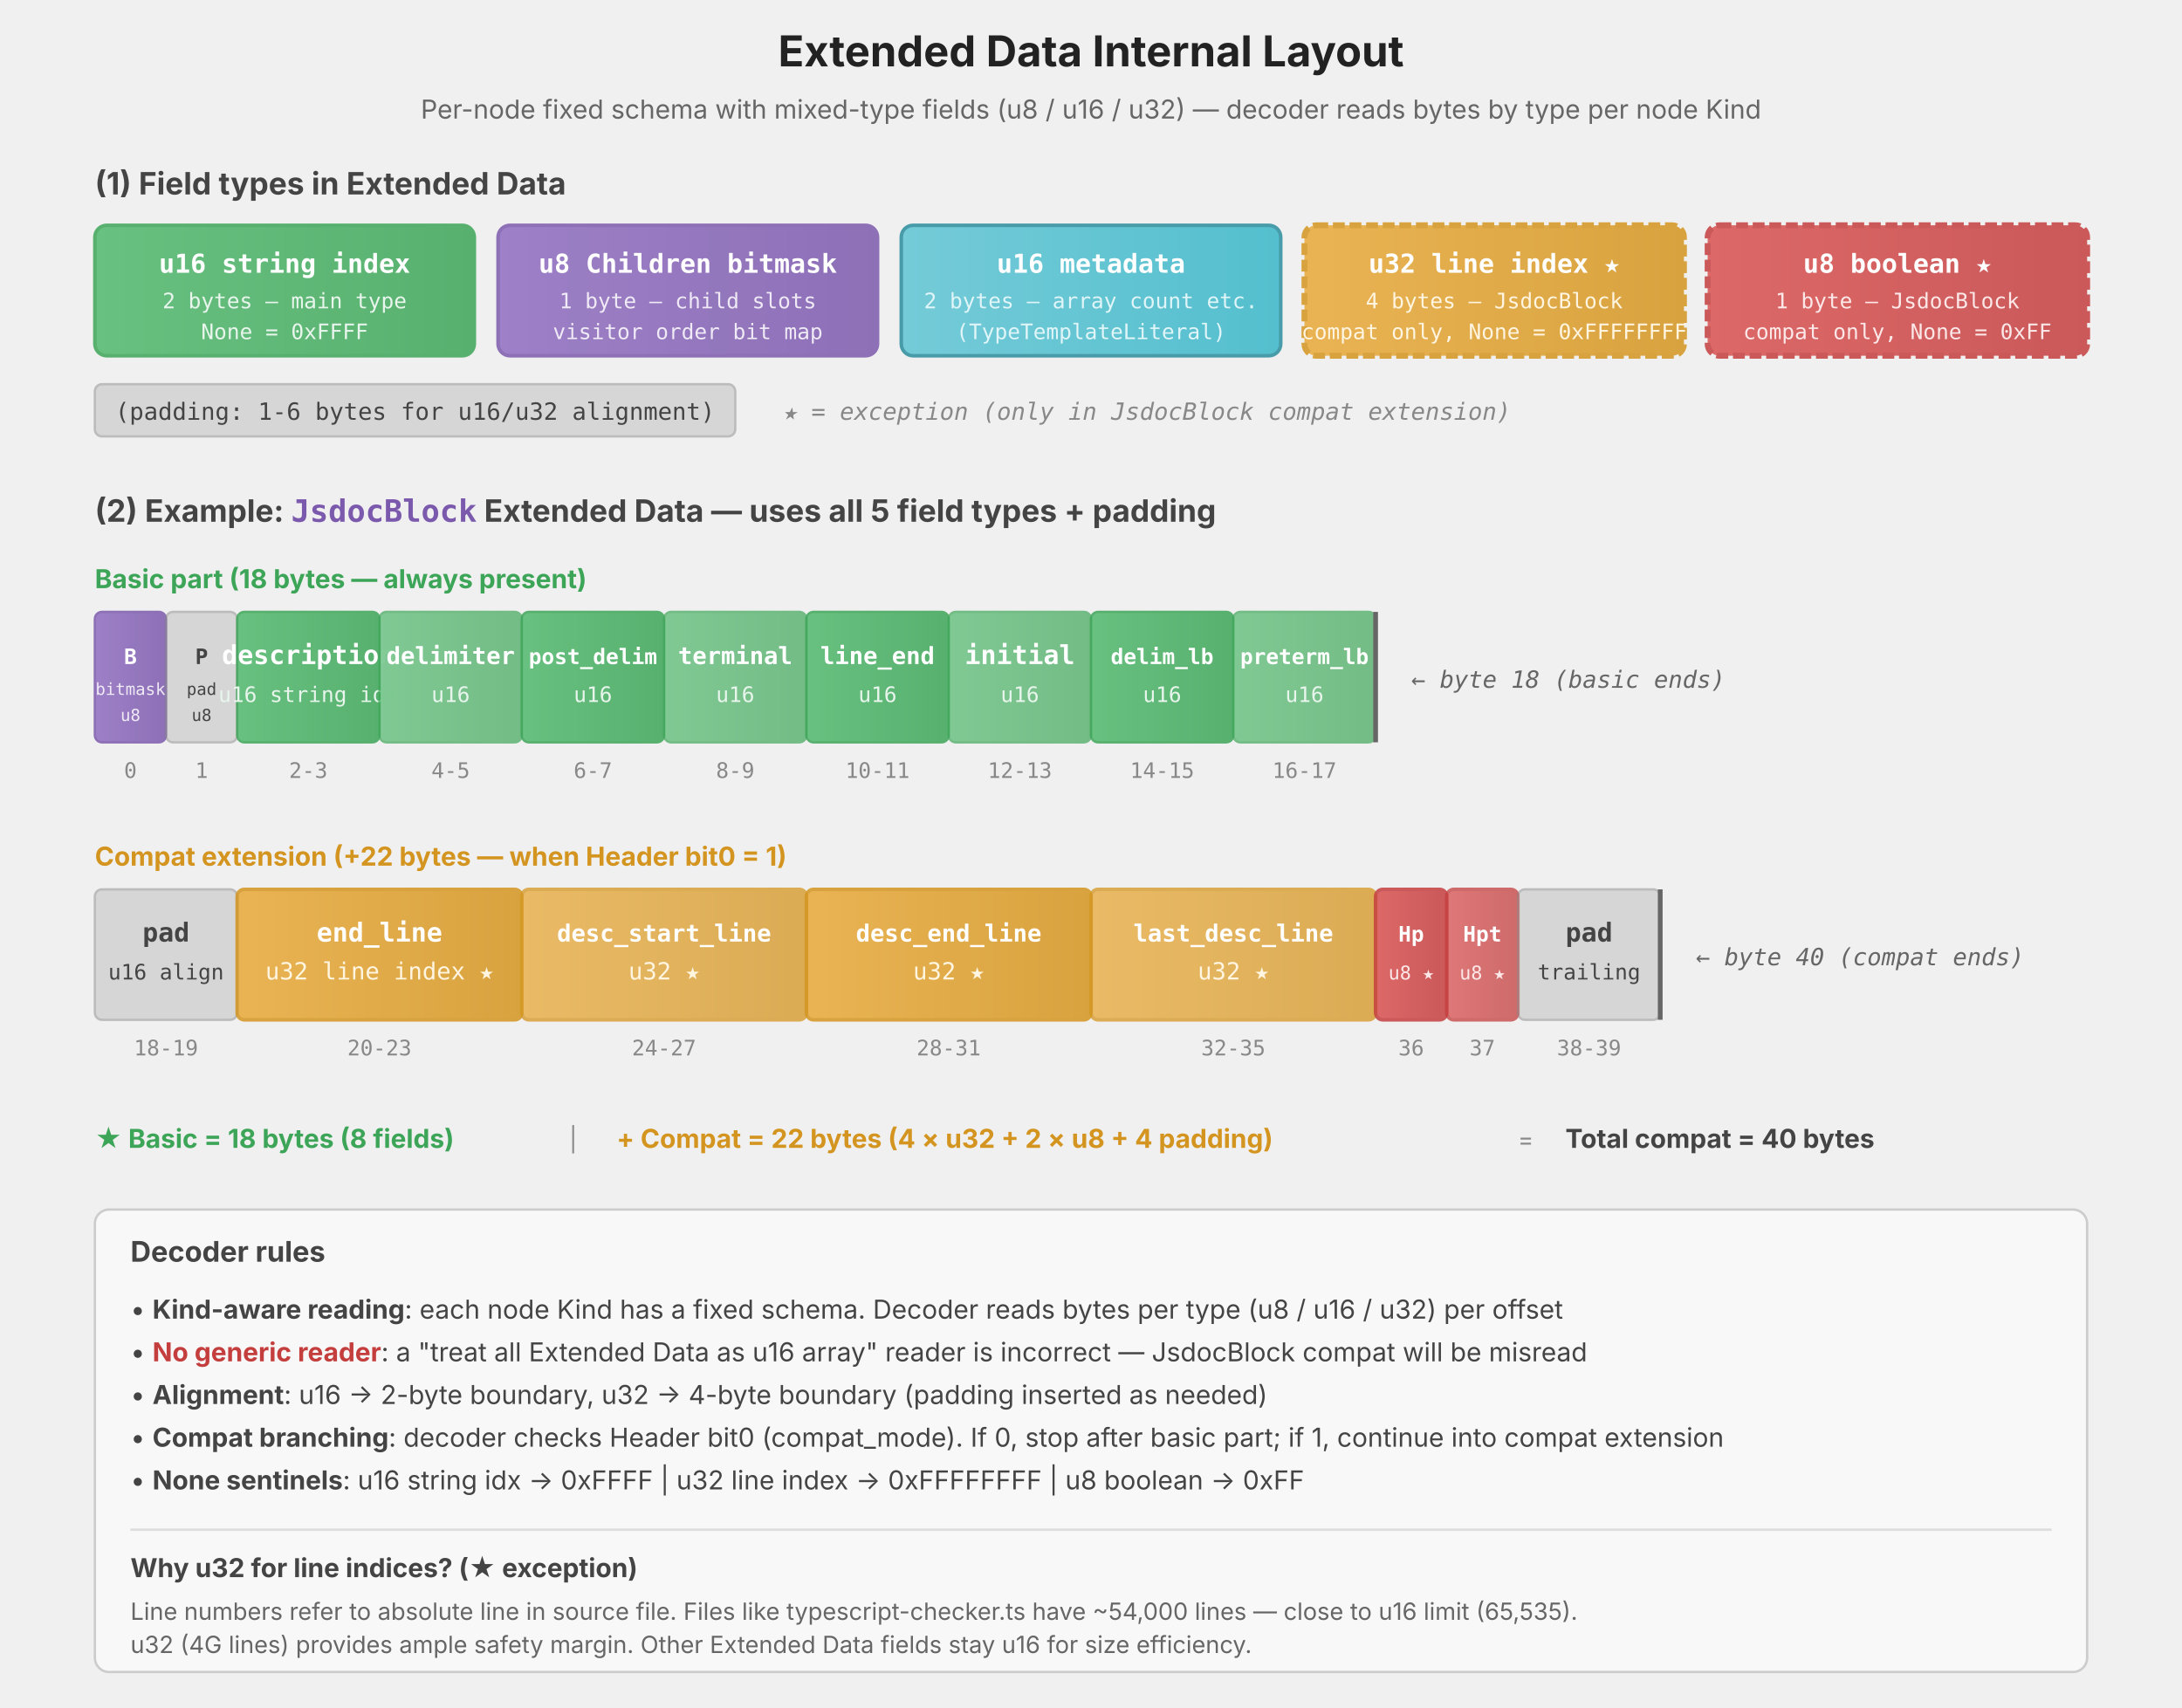
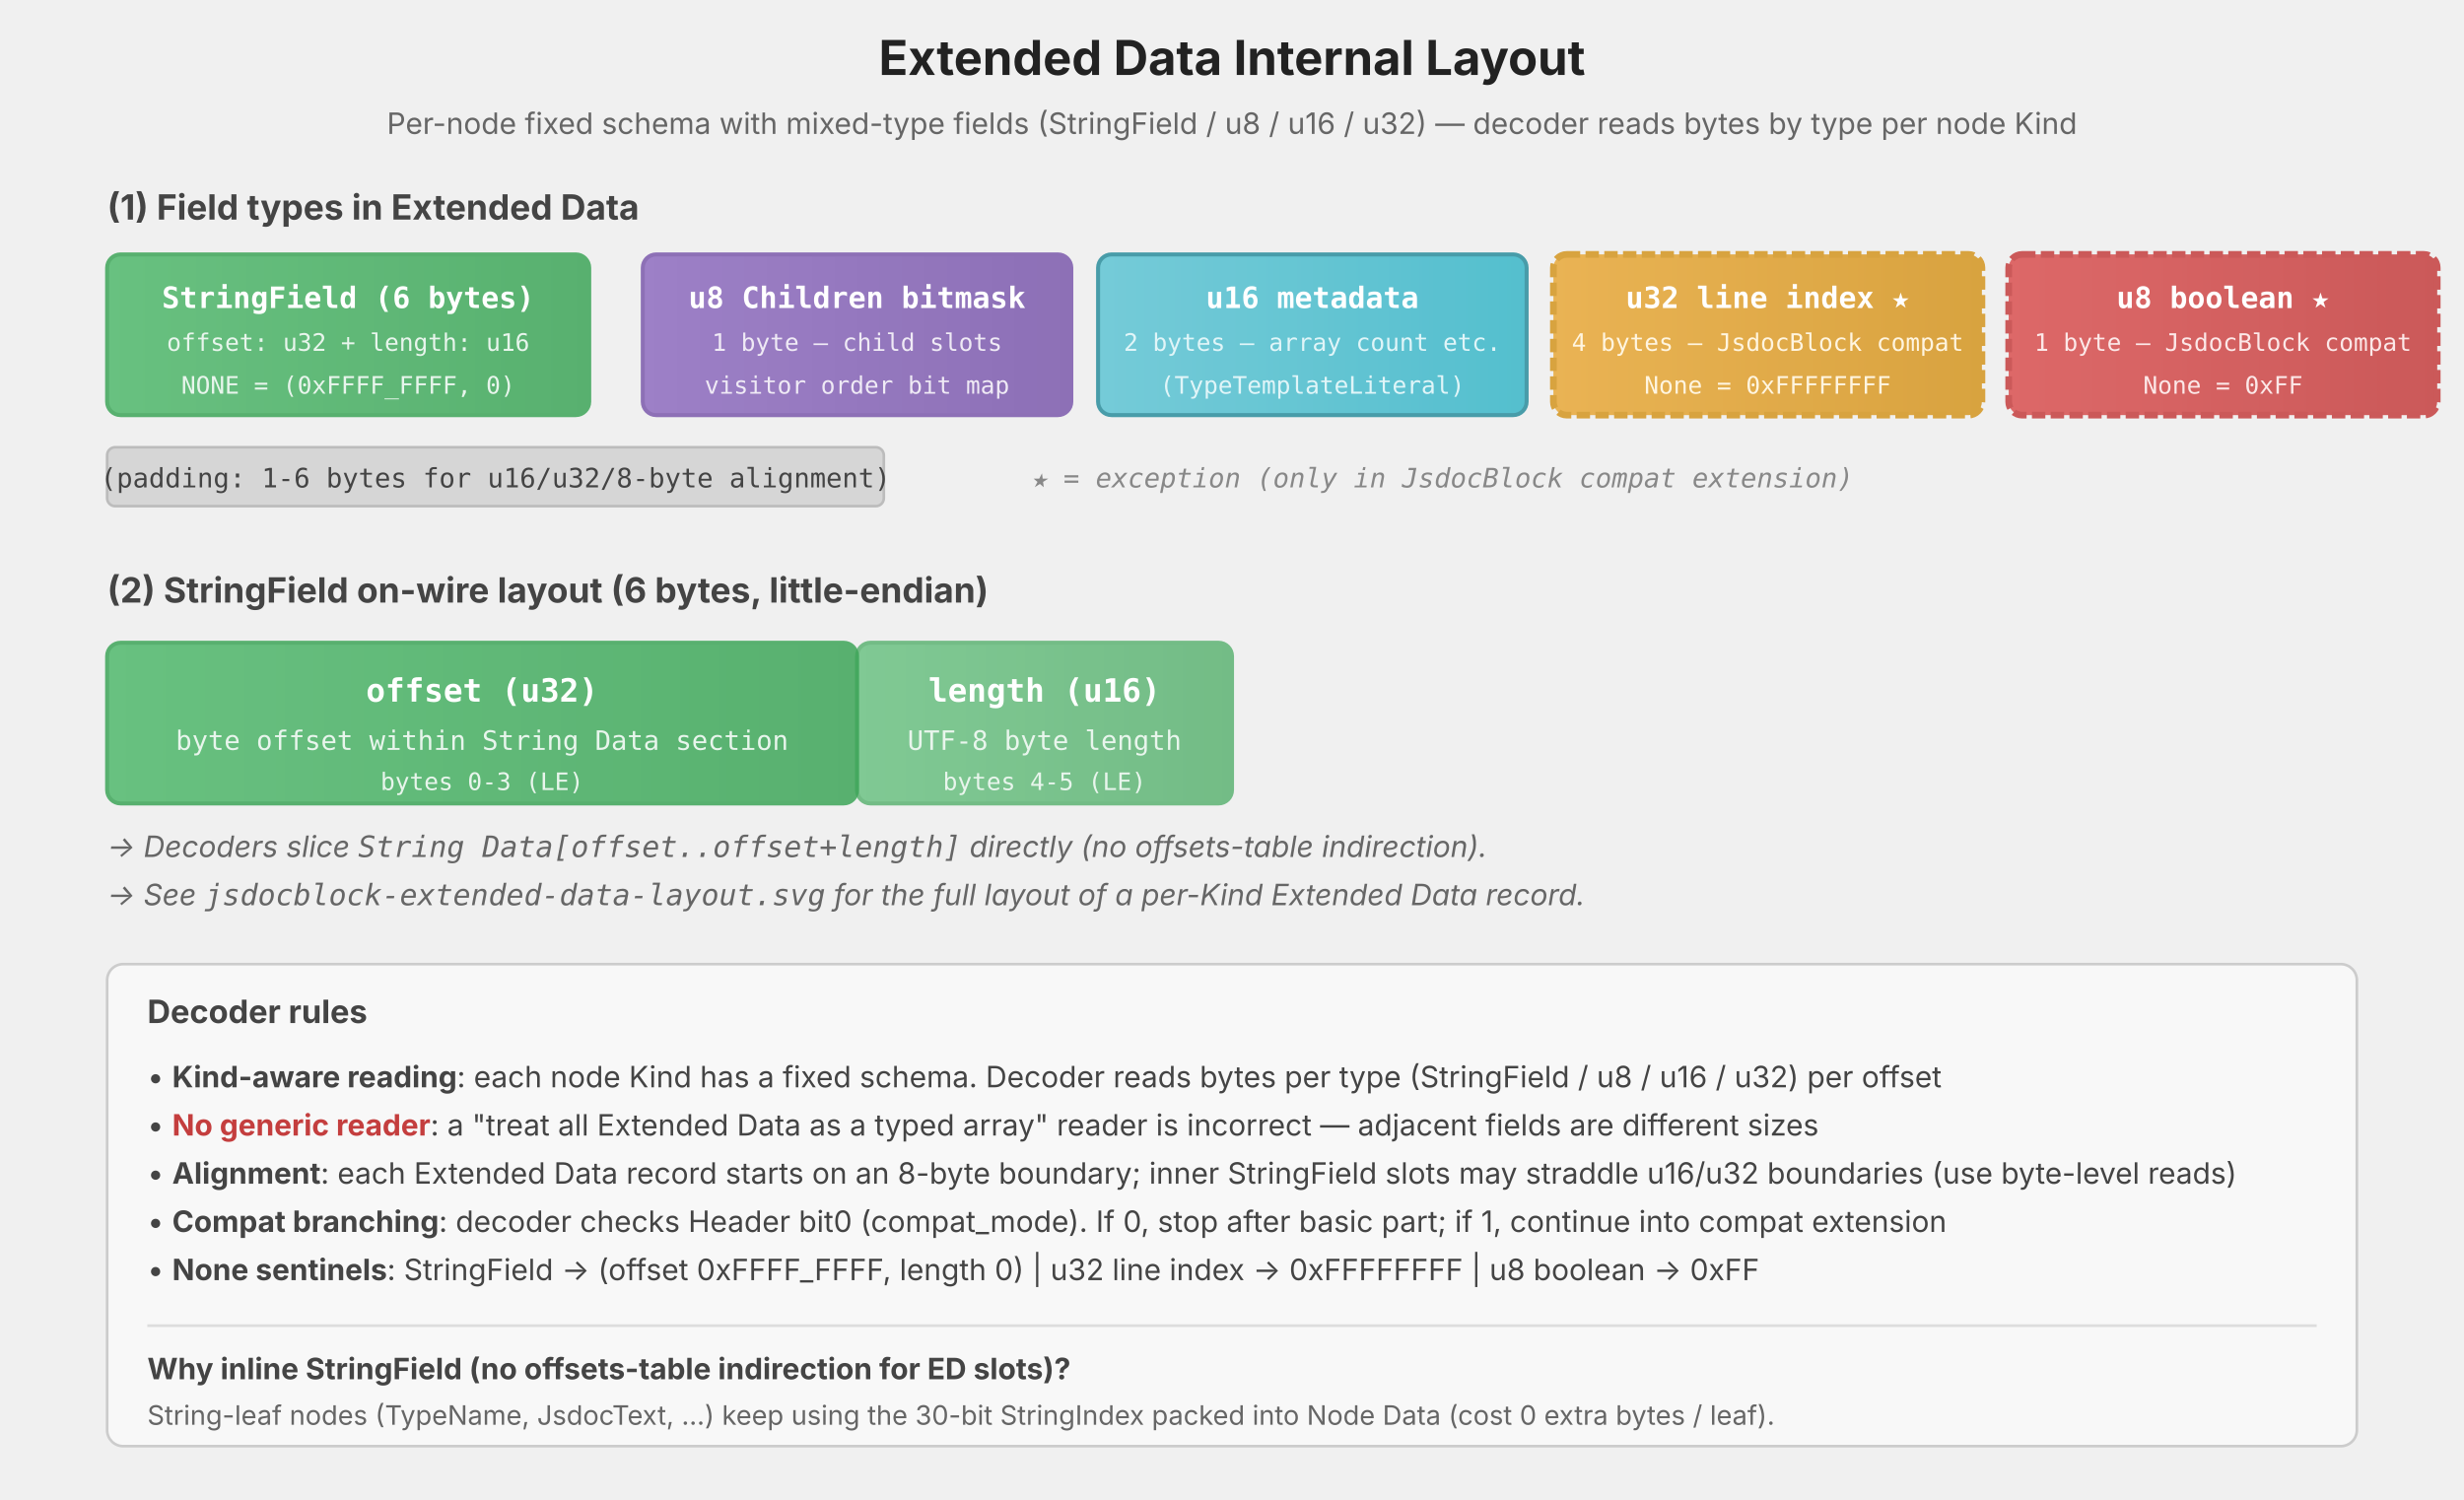
- <svg xmlns="http://www.w3.org/2000/svg" viewBox="0 0 920 720" font-family="monospace" font-size="13">
+ <svg xmlns="http://www.w3.org/2000/svg" viewBox="0 0 920 560" font-family="monospace" font-size="13">
  <defs>
    <linearGradient id="gStr" x1="0" y1="0" x2="1" y2="0">
      <stop offset="0%" stop-color="#50b86c" />
      <stop offset="100%" stop-color="#3da558" />
    </linearGradient>
    <linearGradient id="gBitmask" x1="0" y1="0" x2="1" y2="0">
      <stop offset="0%" stop-color="#8e6cbf" />
      <stop offset="100%" stop-color="#7b59ac" />
    </linearGradient>
    <linearGradient id="gMeta" x1="0" y1="0" x2="1" y2="0">
      <stop offset="0%" stop-color="#5fc4d3" />
      <stop offset="100%" stop-color="#38b6c8" />
    </linearGradient>
    <linearGradient id="gLine" x1="0" y1="0" x2="1" y2="0">
      <stop offset="0%" stop-color="#e8a838" />
      <stop offset="100%" stop-color="#d49520" />
    </linearGradient>
    <linearGradient id="gBool" x1="0" y1="0" x2="1" y2="0">
      <stop offset="0%" stop-color="#d95050" />
      <stop offset="100%" stop-color="#c43e3e" />
    </linearGradient>
  </defs>
  <text x="460" y="28" text-anchor="middle" font-size="18" font-weight="bold" fill="#222" font-family="-apple-system, system-ui, sans-serif">Extended Data Internal Layout</text>
-   <text x="460" y="50" text-anchor="middle" font-size="11" fill="#666" font-family="-apple-system, system-ui, sans-serif">Per-node fixed schema with mixed-type fields (u8 / u16 / u32) — decoder reads bytes by type per node Kind</text>
+   <text x="460" y="50" text-anchor="middle" font-size="11" fill="#666" font-family="-apple-system, system-ui, sans-serif">Per-node fixed schema with mixed-type fields (StringField / u8 / u16 / u32) — decoder reads bytes by type per node Kind</text>
  <text x="40" y="82" font-size="13" font-weight="bold" fill="#444" font-family="-apple-system, system-ui, sans-serif">(1) Field types in Extended Data</text>
  <g transform="translate(40, 95)">
-     <rect width="160" height="55" rx="5" fill="url(#gStr)" opacity="0.85" stroke="#3da558" stroke-width="1.5" />
-     <text x="80" y="20" text-anchor="middle" fill="#fff" font-size="11" font-weight="bold">u16 string index</text>
-     <text x="80" y="35" text-anchor="middle" fill="#e8f5ec" font-size="9">2 bytes — main type</text>
-     <text x="80" y="48" text-anchor="middle" fill="#e8f5ec" font-size="9">None = 0xFFFF</text>
-     <rect x="170" width="160" height="55" rx="5" fill="url(#gBitmask)" opacity="0.85" stroke="#7b59ac" stroke-width="1.5" />
-     <text x="250" y="20" text-anchor="middle" fill="#fff" font-size="11" font-weight="bold">u8 Children bitmask</text>
-     <text x="250" y="35" text-anchor="middle" fill="#efeaf5" font-size="9">1 byte — child slots</text>
-     <text x="250" y="48" text-anchor="middle" fill="#efeaf5" font-size="9">visitor order bit map</text>
-     <rect x="340" width="160" height="55" rx="5" fill="url(#gMeta)" opacity="0.85" stroke="#2a8d9c" stroke-width="1.5" />
-     <text x="420" y="20" text-anchor="middle" fill="#fff" font-size="11" font-weight="bold">u16 metadata</text>
-     <text x="420" y="35" text-anchor="middle" fill="#e0f5f8" font-size="9">2 bytes — array count etc.</text>
-     <text x="420" y="48" text-anchor="middle" fill="#e0f5f8" font-size="9">(TypeTemplateLiteral)</text>
-     <rect x="510" width="160" height="55" rx="5" fill="url(#gLine)" opacity="0.85" stroke="#d49520" stroke-width="2.5" stroke-dasharray="5,2" />
-     <text x="590" y="20" text-anchor="middle" fill="#fff" font-size="11" font-weight="bold">u32 line index ★</text>
-     <text x="590" y="35" text-anchor="middle" fill="#fff5e0" font-size="9">4 bytes — JsdocBlock</text>
-     <text x="590" y="48" text-anchor="middle" fill="#fff5e0" font-size="9">compat only, None = 0xFFFFFFFF</text>
-     <rect x="680" width="160" height="55" rx="5" fill="url(#gBool)" opacity="0.85" stroke="#c43e3e" stroke-width="2.5" stroke-dasharray="5,2" />
-     <text x="760" y="20" text-anchor="middle" fill="#fff" font-size="11" font-weight="bold">u8 boolean ★</text>
-     <text x="760" y="35" text-anchor="middle" fill="#fce8e8" font-size="9">1 byte — JsdocBlock</text>
-     <text x="760" y="48" text-anchor="middle" fill="#fce8e8" font-size="9">compat only, None = 0xFF</text>
+     <rect width="180" height="60" rx="5" fill="url(#gStr)" opacity="0.85" stroke="#3da558" stroke-width="1.5" />
+     <text x="90" y="20" text-anchor="middle" fill="#fff" font-size="11" font-weight="bold">StringField (6 bytes)</text>
+     <text x="90" y="36" text-anchor="middle" fill="#e8f5ec" font-size="9">offset: u32 + length: u16</text>
+     <text x="90" y="52" text-anchor="middle" fill="#e8f5ec" font-size="9">NONE = (0xFFFF_FFFF, 0)</text>
+     <rect x="200" width="160" height="60" rx="5" fill="url(#gBitmask)" opacity="0.85" stroke="#7b59ac" stroke-width="1.5" />
+     <text x="280" y="20" text-anchor="middle" fill="#fff" font-size="11" font-weight="bold">u8 Children bitmask</text>
+     <text x="280" y="36" text-anchor="middle" fill="#efeaf5" font-size="9">1 byte — child slots</text>
+     <text x="280" y="52" text-anchor="middle" fill="#efeaf5" font-size="9">visitor order bit map</text>
+     <rect x="370" width="160" height="60" rx="5" fill="url(#gMeta)" opacity="0.85" stroke="#2a8d9c" stroke-width="1.5" />
+     <text x="450" y="20" text-anchor="middle" fill="#fff" font-size="11" font-weight="bold">u16 metadata</text>
+     <text x="450" y="36" text-anchor="middle" fill="#e0f5f8" font-size="9">2 bytes — array count etc.</text>
+     <text x="450" y="52" text-anchor="middle" fill="#e0f5f8" font-size="9">(TypeTemplateLiteral)</text>
+     <rect x="540" width="160" height="60" rx="5" fill="url(#gLine)" opacity="0.85" stroke="#d49520" stroke-width="2.5" stroke-dasharray="5,2" />
+     <text x="620" y="20" text-anchor="middle" fill="#fff" font-size="11" font-weight="bold">u32 line index ★</text>
+     <text x="620" y="36" text-anchor="middle" fill="#fff5e0" font-size="9">4 bytes — JsdocBlock compat</text>
+     <text x="620" y="52" text-anchor="middle" fill="#fff5e0" font-size="9">None = 0xFFFFFFFF</text>
+     <rect x="710" width="160" height="60" rx="5" fill="url(#gBool)" opacity="0.85" stroke="#c43e3e" stroke-width="2.5" stroke-dasharray="5,2" />
+     <text x="790" y="20" text-anchor="middle" fill="#fff" font-size="11" font-weight="bold">u8 boolean ★</text>
+     <text x="790" y="36" text-anchor="middle" fill="#fce8e8" font-size="9">1 byte — JsdocBlock compat</text>
+     <text x="790" y="52" text-anchor="middle" fill="#fce8e8" font-size="9">None = 0xFF</text>
  </g>
-   <g transform="translate(40, 162)">
-     <rect width="270" height="22" rx="3" fill="#bbb" opacity="0.5" stroke="#888" stroke-width="1" />
-     <text x="135" y="15" text-anchor="middle" fill="#444" font-size="10">(padding: 1-6 bytes for u16/u32 alignment)</text>
-     <text x="290" y="15" fill="#888" font-size="10" font-style="italic">★ = exception (only in JsdocBlock compat extension)</text>
+   <g transform="translate(40, 167)">
+     <rect width="290" height="22" rx="3" fill="#bbb" opacity="0.5" stroke="#888" stroke-width="1" />
+     <text x="145" y="15" text-anchor="middle" fill="#444" font-size="10">(padding: 1-6 bytes for u16/u32/8-byte alignment)</text>
+     <text x="345" y="15" fill="#888" font-size="10" font-style="italic">★ = exception (only in JsdocBlock compat extension)</text>
  </g>
-   <text x="40" y="220" font-size="13" font-weight="bold" fill="#444" font-family="-apple-system, system-ui, sans-serif">(2) Example: <tspan font-family="monospace" fill="#7b59ac">JsdocBlock</tspan> Extended Data — uses all 5 field types + padding</text>
-   <text x="40" y="248" font-size="11" font-weight="bold" fill="#3da558" font-family="-apple-system, system-ui, sans-serif">Basic part (18 bytes — always present)</text>
-   <g transform="translate(40, 258)">
-     <rect width="30" height="55" rx="3" fill="url(#gBitmask)" opacity="0.85" stroke="#7b59ac" stroke-width="1" />
-     <text x="15" y="22" text-anchor="middle" fill="#fff" font-size="9" font-weight="bold">B</text>
-     <text x="15" y="35" text-anchor="middle" fill="#efeaf5" font-size="7">bitmask</text>
-     <text x="15" y="46" text-anchor="middle" fill="#efeaf5" font-size="7">u8</text>
-     <rect x="30" width="30" height="55" rx="3" fill="#bbb" opacity="0.5" stroke="#888" stroke-width="1" />
-     <text x="45" y="22" text-anchor="middle" fill="#444" font-size="9" font-weight="bold">P</text>
-     <text x="45" y="35" text-anchor="middle" fill="#444" font-size="7">pad</text>
-     <text x="45" y="46" text-anchor="middle" fill="#444" font-size="7">u8</text>
-     <rect x="60" width="60" height="55" rx="3" fill="url(#gStr)" opacity="0.85" stroke="#3da558" stroke-width="1" />
-     <text x="90" y="22" text-anchor="middle" fill="#fff" font-size="11" font-weight="bold">description</text>
-     <text x="90" y="38" text-anchor="middle" fill="#e8f5ec" font-size="9">u16 string idx</text>
-     <rect x="120" width="60" height="55" rx="3" fill="url(#gStr)" opacity="0.7" stroke="#3da558" stroke-width="1" />
-     <text x="150" y="22" text-anchor="middle" fill="#fff" font-size="10" font-weight="bold">delimiter</text>
-     <text x="150" y="38" text-anchor="middle" fill="#e8f5ec" font-size="9">u16</text>
-     <rect x="180" width="60" height="55" rx="3" fill="url(#gStr)" opacity="0.85" stroke="#3da558" stroke-width="1" />
-     <text x="210" y="22" text-anchor="middle" fill="#fff" font-size="9" font-weight="bold">post_delim</text>
-     <text x="210" y="38" text-anchor="middle" fill="#e8f5ec" font-size="9">u16</text>
-     <rect x="240" width="60" height="55" rx="3" fill="url(#gStr)" opacity="0.7" stroke="#3da558" stroke-width="1" />
-     <text x="270" y="22" text-anchor="middle" fill="#fff" font-size="10" font-weight="bold">terminal</text>
-     <text x="270" y="38" text-anchor="middle" fill="#e8f5ec" font-size="9">u16</text>
-     <rect x="300" width="60" height="55" rx="3" fill="url(#gStr)" opacity="0.85" stroke="#3da558" stroke-width="1" />
-     <text x="330" y="22" text-anchor="middle" fill="#fff" font-size="10" font-weight="bold">line_end</text>
-     <text x="330" y="38" text-anchor="middle" fill="#e8f5ec" font-size="9">u16</text>
-     <rect x="360" width="60" height="55" rx="3" fill="url(#gStr)" opacity="0.7" stroke="#3da558" stroke-width="1" />
-     <text x="390" y="22" text-anchor="middle" fill="#fff" font-size="11" font-weight="bold">initial</text>
-     <text x="390" y="38" text-anchor="middle" fill="#e8f5ec" font-size="9">u16</text>
-     <rect x="420" width="60" height="55" rx="3" fill="url(#gStr)" opacity="0.85" stroke="#3da558" stroke-width="1" />
-     <text x="450" y="22" text-anchor="middle" fill="#fff" font-size="9" font-weight="bold">delim_lb</text>
-     <text x="450" y="38" text-anchor="middle" fill="#e8f5ec" font-size="9">u16</text>
-     <rect x="480" width="60" height="55" rx="3" fill="url(#gStr)" opacity="0.7" stroke="#3da558" stroke-width="1" />
-     <text x="510" y="22" text-anchor="middle" fill="#fff" font-size="9" font-weight="bold">preterm_lb</text>
-     <text x="510" y="38" text-anchor="middle" fill="#e8f5ec" font-size="9">u16</text>
-     <text x="15" y="70" text-anchor="middle" fill="#888" font-size="9">0</text>
-     <text x="45" y="70" text-anchor="middle" fill="#888" font-size="9">1</text>
-     <text x="90" y="70" text-anchor="middle" fill="#888" font-size="9">2-3</text>
-     <text x="150" y="70" text-anchor="middle" fill="#888" font-size="9">4-5</text>
-     <text x="210" y="70" text-anchor="middle" fill="#888" font-size="9">6-7</text>
-     <text x="270" y="70" text-anchor="middle" fill="#888" font-size="9">8-9</text>
-     <text x="330" y="70" text-anchor="middle" fill="#888" font-size="9">10-11</text>
-     <text x="390" y="70" text-anchor="middle" fill="#888" font-size="9">12-13</text>
-     <text x="450" y="70" text-anchor="middle" fill="#888" font-size="9">14-15</text>
-     <text x="510" y="70" text-anchor="middle" fill="#888" font-size="9">16-17</text>
-     <line x1="540" y1="0" x2="540" y2="55" stroke="#666" stroke-width="2" />
-     <text x="555" y="32" fill="#666" font-size="10" font-style="italic">← byte 18 (basic ends)</text>
+   <text x="40" y="225" font-size="13" font-weight="bold" fill="#444" font-family="-apple-system, system-ui, sans-serif">(2) StringField on-wire layout (6 bytes, little-endian)</text>
+   <g transform="translate(40, 240)">
+     <rect width="280" height="60" rx="5" fill="url(#gStr)" opacity="0.85" stroke="#3da558" stroke-width="1.5" />
+     <text x="140" y="22" text-anchor="middle" fill="#fff" font-size="12" font-weight="bold">offset (u32)</text>
+     <text x="140" y="40" text-anchor="middle" fill="#e8f5ec" font-size="10">byte offset within String Data section</text>
+     <text x="140" y="55" text-anchor="middle" fill="#e8f5ec" font-size="9">bytes 0-3 (LE)</text>
+     <rect x="280" width="140" height="60" rx="5" fill="url(#gStr)" opacity="0.7" stroke="#3da558" stroke-width="1.5" />
+     <text x="350" y="22" text-anchor="middle" fill="#fff" font-size="12" font-weight="bold">length (u16)</text>
+     <text x="350" y="40" text-anchor="middle" fill="#e8f5ec" font-size="10">UTF-8 byte length</text>
+     <text x="350" y="55" text-anchor="middle" fill="#e8f5ec" font-size="9">bytes 4-5 (LE)</text>
  </g>
-   <text x="40" y="365" font-size="11" font-weight="bold" fill="#d49520" font-family="-apple-system, system-ui, sans-serif">Compat extension (+22 bytes — when Header bit0 = 1)</text>
-   <g transform="translate(40, 375)">
-     <rect width="60" height="55" rx="3" fill="#bbb" opacity="0.5" stroke="#888" stroke-width="1" />
-     <text x="30" y="22" text-anchor="middle" fill="#444" font-size="11" font-weight="bold">pad</text>
-     <text x="30" y="38" text-anchor="middle" fill="#444" font-size="9">u16 align</text>
-     <rect x="60" width="120" height="55" rx="3" fill="url(#gLine)" opacity="0.85" stroke="#d49520" stroke-width="1.5" />
-     <text x="120" y="22" text-anchor="middle" fill="#fff" font-size="11" font-weight="bold">end_line</text>
-     <text x="120" y="38" text-anchor="middle" fill="#fff5e0" font-size="10">u32 line index ★</text>
-     <rect x="180" width="120" height="55" rx="3" fill="url(#gLine)" opacity="0.75" stroke="#d49520" stroke-width="1.5" />
-     <text x="240" y="22" text-anchor="middle" fill="#fff" font-size="10" font-weight="bold">desc_start_line</text>
-     <text x="240" y="38" text-anchor="middle" fill="#fff5e0" font-size="10">u32 ★</text>
-     <rect x="300" width="120" height="55" rx="3" fill="url(#gLine)" opacity="0.85" stroke="#d49520" stroke-width="1.5" />
-     <text x="360" y="22" text-anchor="middle" fill="#fff" font-size="10" font-weight="bold">desc_end_line</text>
-     <text x="360" y="38" text-anchor="middle" fill="#fff5e0" font-size="10">u32 ★</text>
-     <rect x="420" width="120" height="55" rx="3" fill="url(#gLine)" opacity="0.75" stroke="#d49520" stroke-width="1.5" />
-     <text x="480" y="22" text-anchor="middle" fill="#fff" font-size="10" font-weight="bold">last_desc_line</text>
-     <text x="480" y="38" text-anchor="middle" fill="#fff5e0" font-size="10">u32 ★</text>
-     <rect x="540" width="30" height="55" rx="3" fill="url(#gBool)" opacity="0.85" stroke="#c43e3e" stroke-width="1.5" />
-     <text x="555" y="22" text-anchor="middle" fill="#fff" font-size="9" font-weight="bold">Hp</text>
-     <text x="555" y="38" text-anchor="middle" fill="#fce8e8" font-size="8">u8 ★</text>
-     <rect x="570" width="30" height="55" rx="3" fill="url(#gBool)" opacity="0.75" stroke="#c43e3e" stroke-width="1.5" />
-     <text x="585" y="22" text-anchor="middle" fill="#fff" font-size="9" font-weight="bold">Hpt</text>
-     <text x="585" y="38" text-anchor="middle" fill="#fce8e8" font-size="8">u8 ★</text>
-     <rect x="600" width="60" height="55" rx="3" fill="#bbb" opacity="0.5" stroke="#888" stroke-width="1" />
-     <text x="630" y="22" text-anchor="middle" fill="#444" font-size="11" font-weight="bold">pad</text>
-     <text x="630" y="38" text-anchor="middle" fill="#444" font-size="9">trailing</text>
-     <text x="30" y="70" text-anchor="middle" fill="#888" font-size="9">18-19</text>
-     <text x="120" y="70" text-anchor="middle" fill="#888" font-size="9">20-23</text>
-     <text x="240" y="70" text-anchor="middle" fill="#888" font-size="9">24-27</text>
-     <text x="360" y="70" text-anchor="middle" fill="#888" font-size="9">28-31</text>
-     <text x="480" y="70" text-anchor="middle" fill="#888" font-size="9">32-35</text>
-     <text x="555" y="70" text-anchor="middle" fill="#888" font-size="9">36</text>
-     <text x="585" y="70" text-anchor="middle" fill="#888" font-size="9">37</text>
-     <text x="630" y="70" text-anchor="middle" fill="#888" font-size="9">38-39</text>
-     <line x1="660" y1="0" x2="660" y2="55" stroke="#666" stroke-width="2" />
-     <text x="675" y="32" fill="#666" font-size="10" font-style="italic">← byte 40 (compat ends)</text>
-   </g>
-   <g transform="translate(40, 470)">
-     <text x="0" y="14" fill="#3da558" font-size="11" font-weight="bold" font-family="-apple-system, system-ui, sans-serif">★ Basic = 18 bytes (8 fields)</text>
-     <text x="200" y="14" fill="#888" font-size="10" font-family="-apple-system, system-ui, sans-serif">|</text>
-     <text x="220" y="14" fill="#d49520" font-size="11" font-weight="bold" font-family="-apple-system, system-ui, sans-serif">+ Compat = 22 bytes (4 × u32 + 2 × u8 + 4 padding)</text>
-     <text x="600" y="14" fill="#888" font-size="10" font-family="-apple-system, system-ui, sans-serif">=</text>
-     <text x="620" y="14" fill="#444" font-size="11" font-weight="bold" font-family="-apple-system, system-ui, sans-serif">Total compat = 40 bytes</text>
-   </g>
-   <g transform="translate(40, 510)">
-     <rect width="840" height="195" rx="6" fill="#f8f8f8" stroke="#ccc" stroke-width="1" />
+   <text x="40" y="320" font-size="11" fill="#666" font-style="italic" font-family="-apple-system, system-ui, sans-serif">→ Decoders slice <tspan font-family="monospace">String Data[offset..offset+length]</tspan> directly (no offsets-table indirection).</text>
+   <text x="40" y="338" font-size="11" fill="#666" font-style="italic" font-family="-apple-system, system-ui, sans-serif">→ See <tspan font-family="monospace">jsdocblock-extended-data-layout.svg</tspan> for the full layout of a per-Kind Extended Data record.</text>
+   <g transform="translate(40, 360)">
+     <rect width="840" height="180" rx="6" fill="#f8f8f8" stroke="#ccc" stroke-width="1" />
    <text x="15" y="22" font-size="12" font-weight="bold" fill="#444" font-family="-apple-system, system-ui, sans-serif">Decoder rules</text>
-     <text x="15" y="46" font-size="11" fill="#444" font-family="-apple-system, system-ui, sans-serif">• <tspan font-weight="bold">Kind-aware reading</tspan>: each node Kind has a fixed schema. Decoder reads bytes per type (u8 / u16 / u32) per offset</text>
-     <text x="15" y="64" font-size="11" fill="#444" font-family="-apple-system, system-ui, sans-serif">• <tspan font-weight="bold" fill="#c43e3e">No generic reader</tspan>: a "treat all Extended Data as u16 array" reader is incorrect — JsdocBlock compat will be misread</text>
-     <text x="15" y="82" font-size="11" fill="#444" font-family="-apple-system, system-ui, sans-serif">• <tspan font-weight="bold">Alignment</tspan>: u16 → 2-byte boundary, u32 → 4-byte boundary (padding inserted as needed)</text>
+     <text x="15" y="46" font-size="11" fill="#444" font-family="-apple-system, system-ui, sans-serif">• <tspan font-weight="bold">Kind-aware reading</tspan>: each node Kind has a fixed schema. Decoder reads bytes per type (StringField / u8 / u16 / u32) per offset</text>
+     <text x="15" y="64" font-size="11" fill="#444" font-family="-apple-system, system-ui, sans-serif">• <tspan font-weight="bold" fill="#c43e3e">No generic reader</tspan>: a "treat all Extended Data as a typed array" reader is incorrect — adjacent fields are different sizes</text>
+     <text x="15" y="82" font-size="11" fill="#444" font-family="-apple-system, system-ui, sans-serif">• <tspan font-weight="bold">Alignment</tspan>: each Extended Data record starts on an 8-byte boundary; inner StringField slots may straddle u16/u32 boundaries (use byte-level reads)</text>
    <text x="15" y="100" font-size="11" fill="#444" font-family="-apple-system, system-ui, sans-serif">• <tspan font-weight="bold">Compat branching</tspan>: decoder checks Header bit0 (compat_mode). If 0, stop after basic part; if 1, continue into compat extension</text>
-     <text x="15" y="118" font-size="11" fill="#444" font-family="-apple-system, system-ui, sans-serif">• <tspan font-weight="bold">None sentinels</tspan>: u16 string idx → 0xFFFF | u32 line index → 0xFFFFFFFF | u8 boolean → 0xFF</text>
+     <text x="15" y="118" font-size="11" fill="#444" font-family="-apple-system, system-ui, sans-serif">• <tspan font-weight="bold">None sentinels</tspan>: StringField → (offset 0xFFFF_FFFF, length 0) | u32 line index → 0xFFFFFFFF | u8 boolean → 0xFF</text>
    <line x1="15" y1="135" x2="825" y2="135" stroke="#ddd" stroke-width="1" />
-     <text x="15" y="155" font-size="11" font-weight="bold" fill="#444" font-family="-apple-system, system-ui, sans-serif">Why u32 for line indices? (★ exception)</text>
-     <text x="15" y="173" font-size="10" fill="#666" font-family="-apple-system, system-ui, sans-serif">Line numbers refer to absolute line in source file. Files like typescript-checker.ts have ~54,000 lines — close to u16 limit (65,535).</text>
-     <text x="15" y="187" font-size="10" fill="#666" font-family="-apple-system, system-ui, sans-serif">u32 (4G lines) provides ample safety margin. Other Extended Data fields stay u16 for size efficiency.</text>
+     <text x="15" y="155" font-size="11" font-weight="bold" fill="#444" font-family="-apple-system, system-ui, sans-serif">Why inline StringField (no offsets-table indirection for ED slots)?</text>
+     <text x="15" y="172" font-size="10" fill="#666" font-family="-apple-system, system-ui, sans-serif">String-leaf nodes (TypeName, JsdocText, ...) keep using the 30-bit StringIndex packed into Node Data (cost 0 extra bytes / leaf).</text>
  </g>
</svg>
